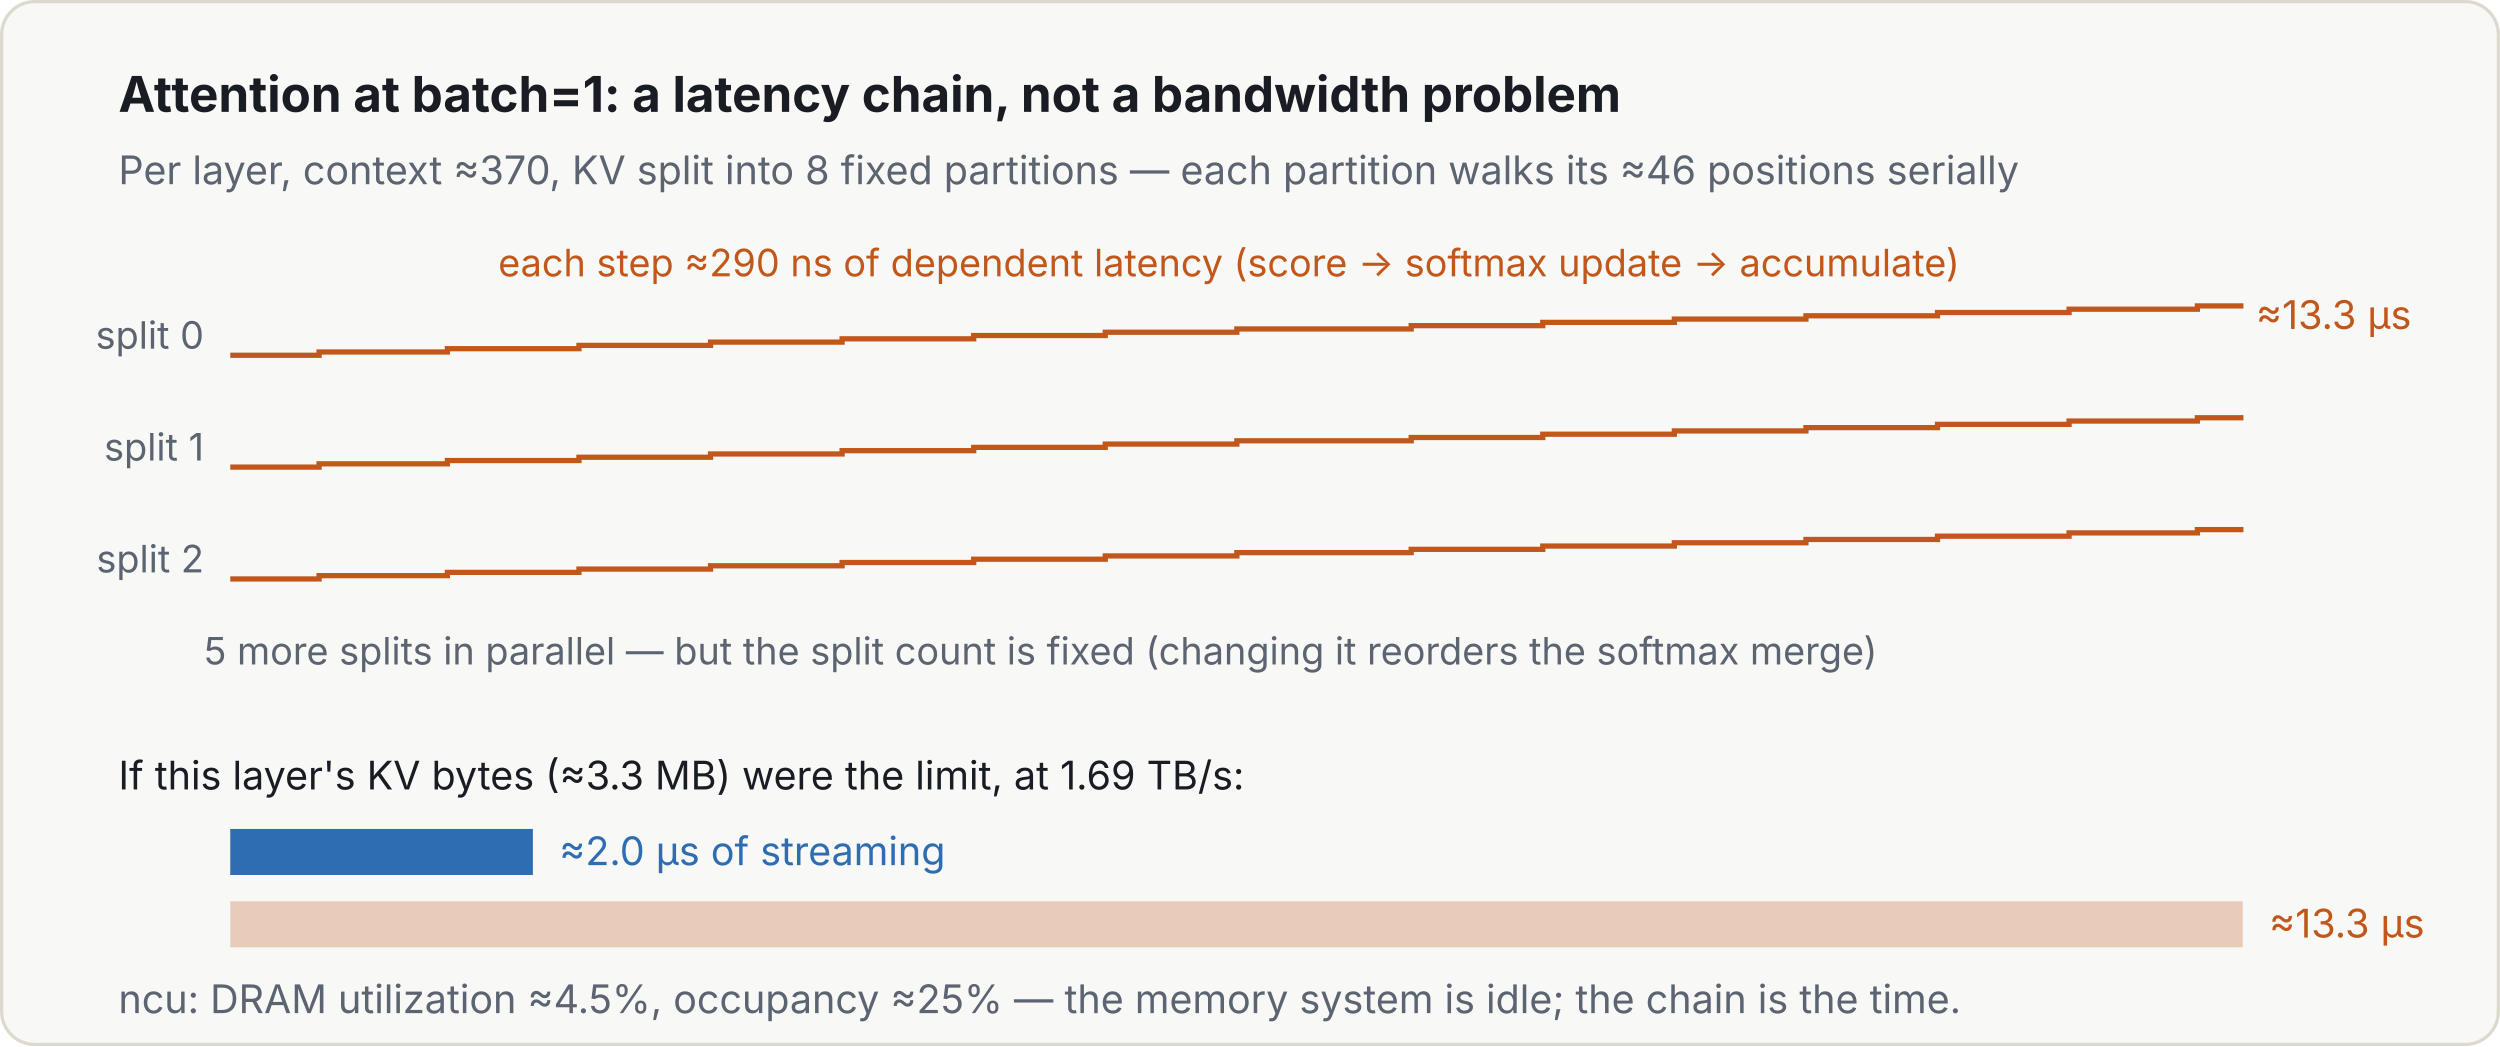
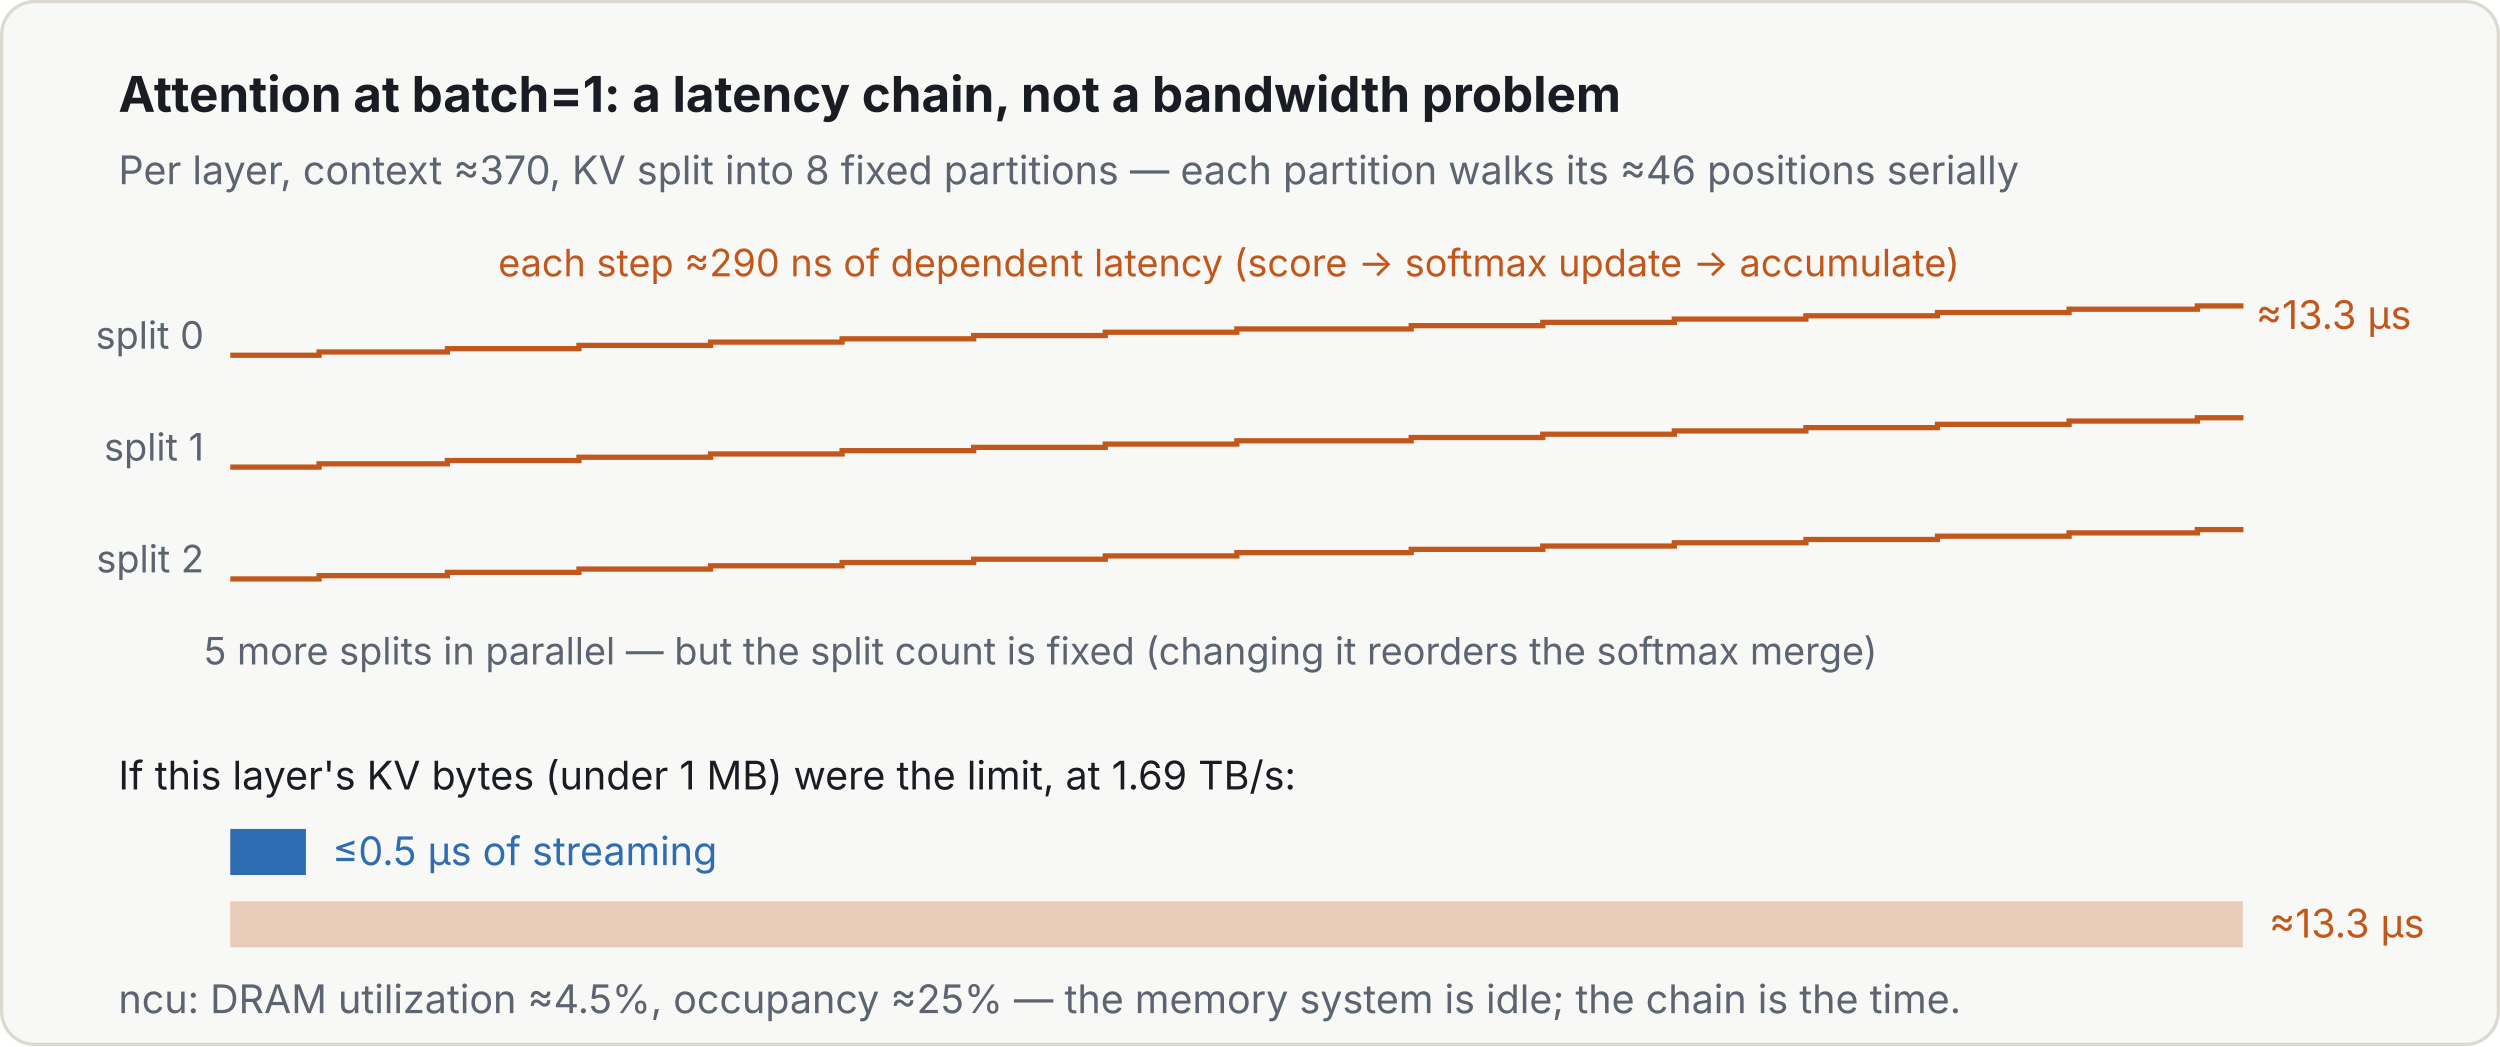
<svg xmlns="http://www.w3.org/2000/svg" width="760" height="318" viewBox="0 0 760 318" font-family="system-ui,-apple-system,'Segoe UI',sans-serif">
  <rect x="0.5" y="0.5" width="759" height="317" rx="10" fill="#f8f8f6" stroke="#ddd9cf" />
  <text x="36.0" y="34.0" font-size="15" fill="#191d23" text-anchor="start" font-weight="bold">Attention at batch=1: a latency chain, not a bandwidth problem</text>
  <text x="36.0" y="56.0" font-size="12" fill="#5b6470" text-anchor="start" font-weight="normal">Per layer, context ≈370, KV split into 8 fixed partitions — each partition walks its ≈46 positions serially</text>
  <polyline points="70,108 83,108 83,108 97,108 97,107 110,107 110,107 123,107 123,107 136,107 136,106 150,106 150,106 163,106 163,106 176,106 176,105 190,105 190,105 203,105 203,105 216,105 216,104 230,104 230,104 243,104 243,104 256,104 256,103 270,103 270,103 283,103 283,103 296,103 296,102 309,102 309,102 323,102 323,102 336,102 336,101 349,101 349,101 363,101 363,101 376,101 376,100 389,100 389,100 402,100 402,100 416,100 416,100 429,100 429,99 442,99 442,99 456,99 456,99 469,99 469,98 482,98 482,98 496,98 496,98 509,98 509,97 522,97 522,97 536,97 536,97 549,97 549,96 562,96 562,96 575,96 575,96 589,96 589,95 602,95 602,95 615,95 615,95 629,95 629,94 642,94 642,94 655,94 655,94 668,94 668,93 682,93 682,93" fill="none" stroke="#c2571b" stroke-width="1.6" />
  <text x="62.0" y="106.0" font-size="11.5" fill="#5b6470" text-anchor="end" font-weight="normal">split 0</text>
  <polyline points="70,142 83,142 83,142 97,142 97,141 110,141 110,141 123,141 123,141 136,141 136,140 150,140 150,140 163,140 163,140 176,140 176,139 190,139 190,139 203,139 203,139 216,139 216,138 230,138 230,138 243,138 243,138 256,138 256,137 270,137 270,137 283,137 283,137 296,137 296,136 309,136 309,136 323,136 323,136 336,136 336,135 349,135 349,135 363,135 363,135 376,135 376,134 389,134 389,134 402,134 402,134 416,134 416,134 429,134 429,133 442,133 442,133 456,133 456,133 469,133 469,132 482,132 482,132 496,132 496,132 509,132 509,131 522,131 522,131 536,131 536,131 549,131 549,130 562,130 562,130 575,130 575,130 589,130 589,129 602,129 602,129 615,129 615,129 629,129 629,128 642,128 642,128 655,128 655,128 668,128 668,127 682,127 682,127" fill="none" stroke="#c2571b" stroke-width="1.6" />
  <text x="62.0" y="140.0" font-size="11.5" fill="#5b6470" text-anchor="end" font-weight="normal">split 1</text>
  <polyline points="70,176 83,176 83,176 97,176 97,175 110,175 110,175 123,175 123,175 136,175 136,174 150,174 150,174 163,174 163,174 176,174 176,173 190,173 190,173 203,173 203,173 216,173 216,172 230,172 230,172 243,172 243,172 256,172 256,171 270,171 270,171 283,171 283,171 296,171 296,170 309,170 309,170 323,170 323,170 336,170 336,169 349,169 349,169 363,169 363,169 376,169 376,168 389,168 389,168 402,168 402,168 416,168 416,168 429,168 429,167 442,167 442,167 456,167 456,167 469,167 469,166 482,166 482,166 496,166 496,166 509,166 509,165 522,165 522,165 536,165 536,165 549,165 549,164 562,164 562,164 575,164 575,164 589,164 589,163 602,163 602,163 615,163 615,163 629,163 629,162 642,162 642,162 655,162 655,162 668,162 668,161 682,161 682,161" fill="none" stroke="#c2571b" stroke-width="1.6" />
  <text x="62.0" y="174.0" font-size="11.5" fill="#5b6470" text-anchor="end" font-weight="normal">split 2</text>
  <text x="62.0" y="202.0" font-size="11.5" fill="#5b6470" text-anchor="start" font-weight="normal">5 more splits in parallel — but the split count is fixed (changing it reorders the softmax merge)</text>
  <text x="685.8" y="100.0" font-size="12" fill="#c2571b" text-anchor="start" font-weight="normal">≈13.3 µs</text>
  <text x="373.6" y="84.0" font-size="11.5" fill="#c2571b" text-anchor="middle" font-weight="normal">each step ≈290 ns of dependent latency (score → softmax update → accumulate)</text>
-   <text x="36.0" y="240.0" font-size="12" fill="#191d23" text-anchor="start" font-weight="normal">If this layer's KV bytes (≈3.3 MB) were the limit, at 1.69 TB/s:</text>
-   <rect x="70.0" y="252.0" width="92.0" height="14.0" fill="#2f6db3" opacity="1.0" />
-   <text x="170.0" y="263.0" font-size="12" fill="#2f6db3" text-anchor="start" font-weight="normal">≈2.0 µs of streaming</text>
+   <text x="36.0" y="240.0" font-size="12" fill="#191d23" text-anchor="start" font-weight="normal">If this layer's KV bytes (under 1 MB) were the limit, at 1.69 TB/s:</text>
+   <rect x="70.0" y="252.0" width="23.0" height="14.0" fill="#2f6db3" opacity="1.0" />
+   <text x="101.0" y="263.0" font-size="12" fill="#2f6db3" text-anchor="start" font-weight="normal">≤0.5 µs of streaming</text>
  <rect x="70.0" y="274.0" width="611.8" height="14.0" fill="#c2571b" opacity="0.28" />
  <text x="689.8" y="285.0" font-size="12" fill="#c2571b" text-anchor="start" font-weight="normal">≈13.3 µs</text>
  <text x="36.0" y="308.0" font-size="12" fill="#5b6470" text-anchor="start" font-weight="normal">ncu: DRAM utilization ≈4.5%, occupancy ≈25% — the memory system is idle; the chain is the time.</text>
</svg>
